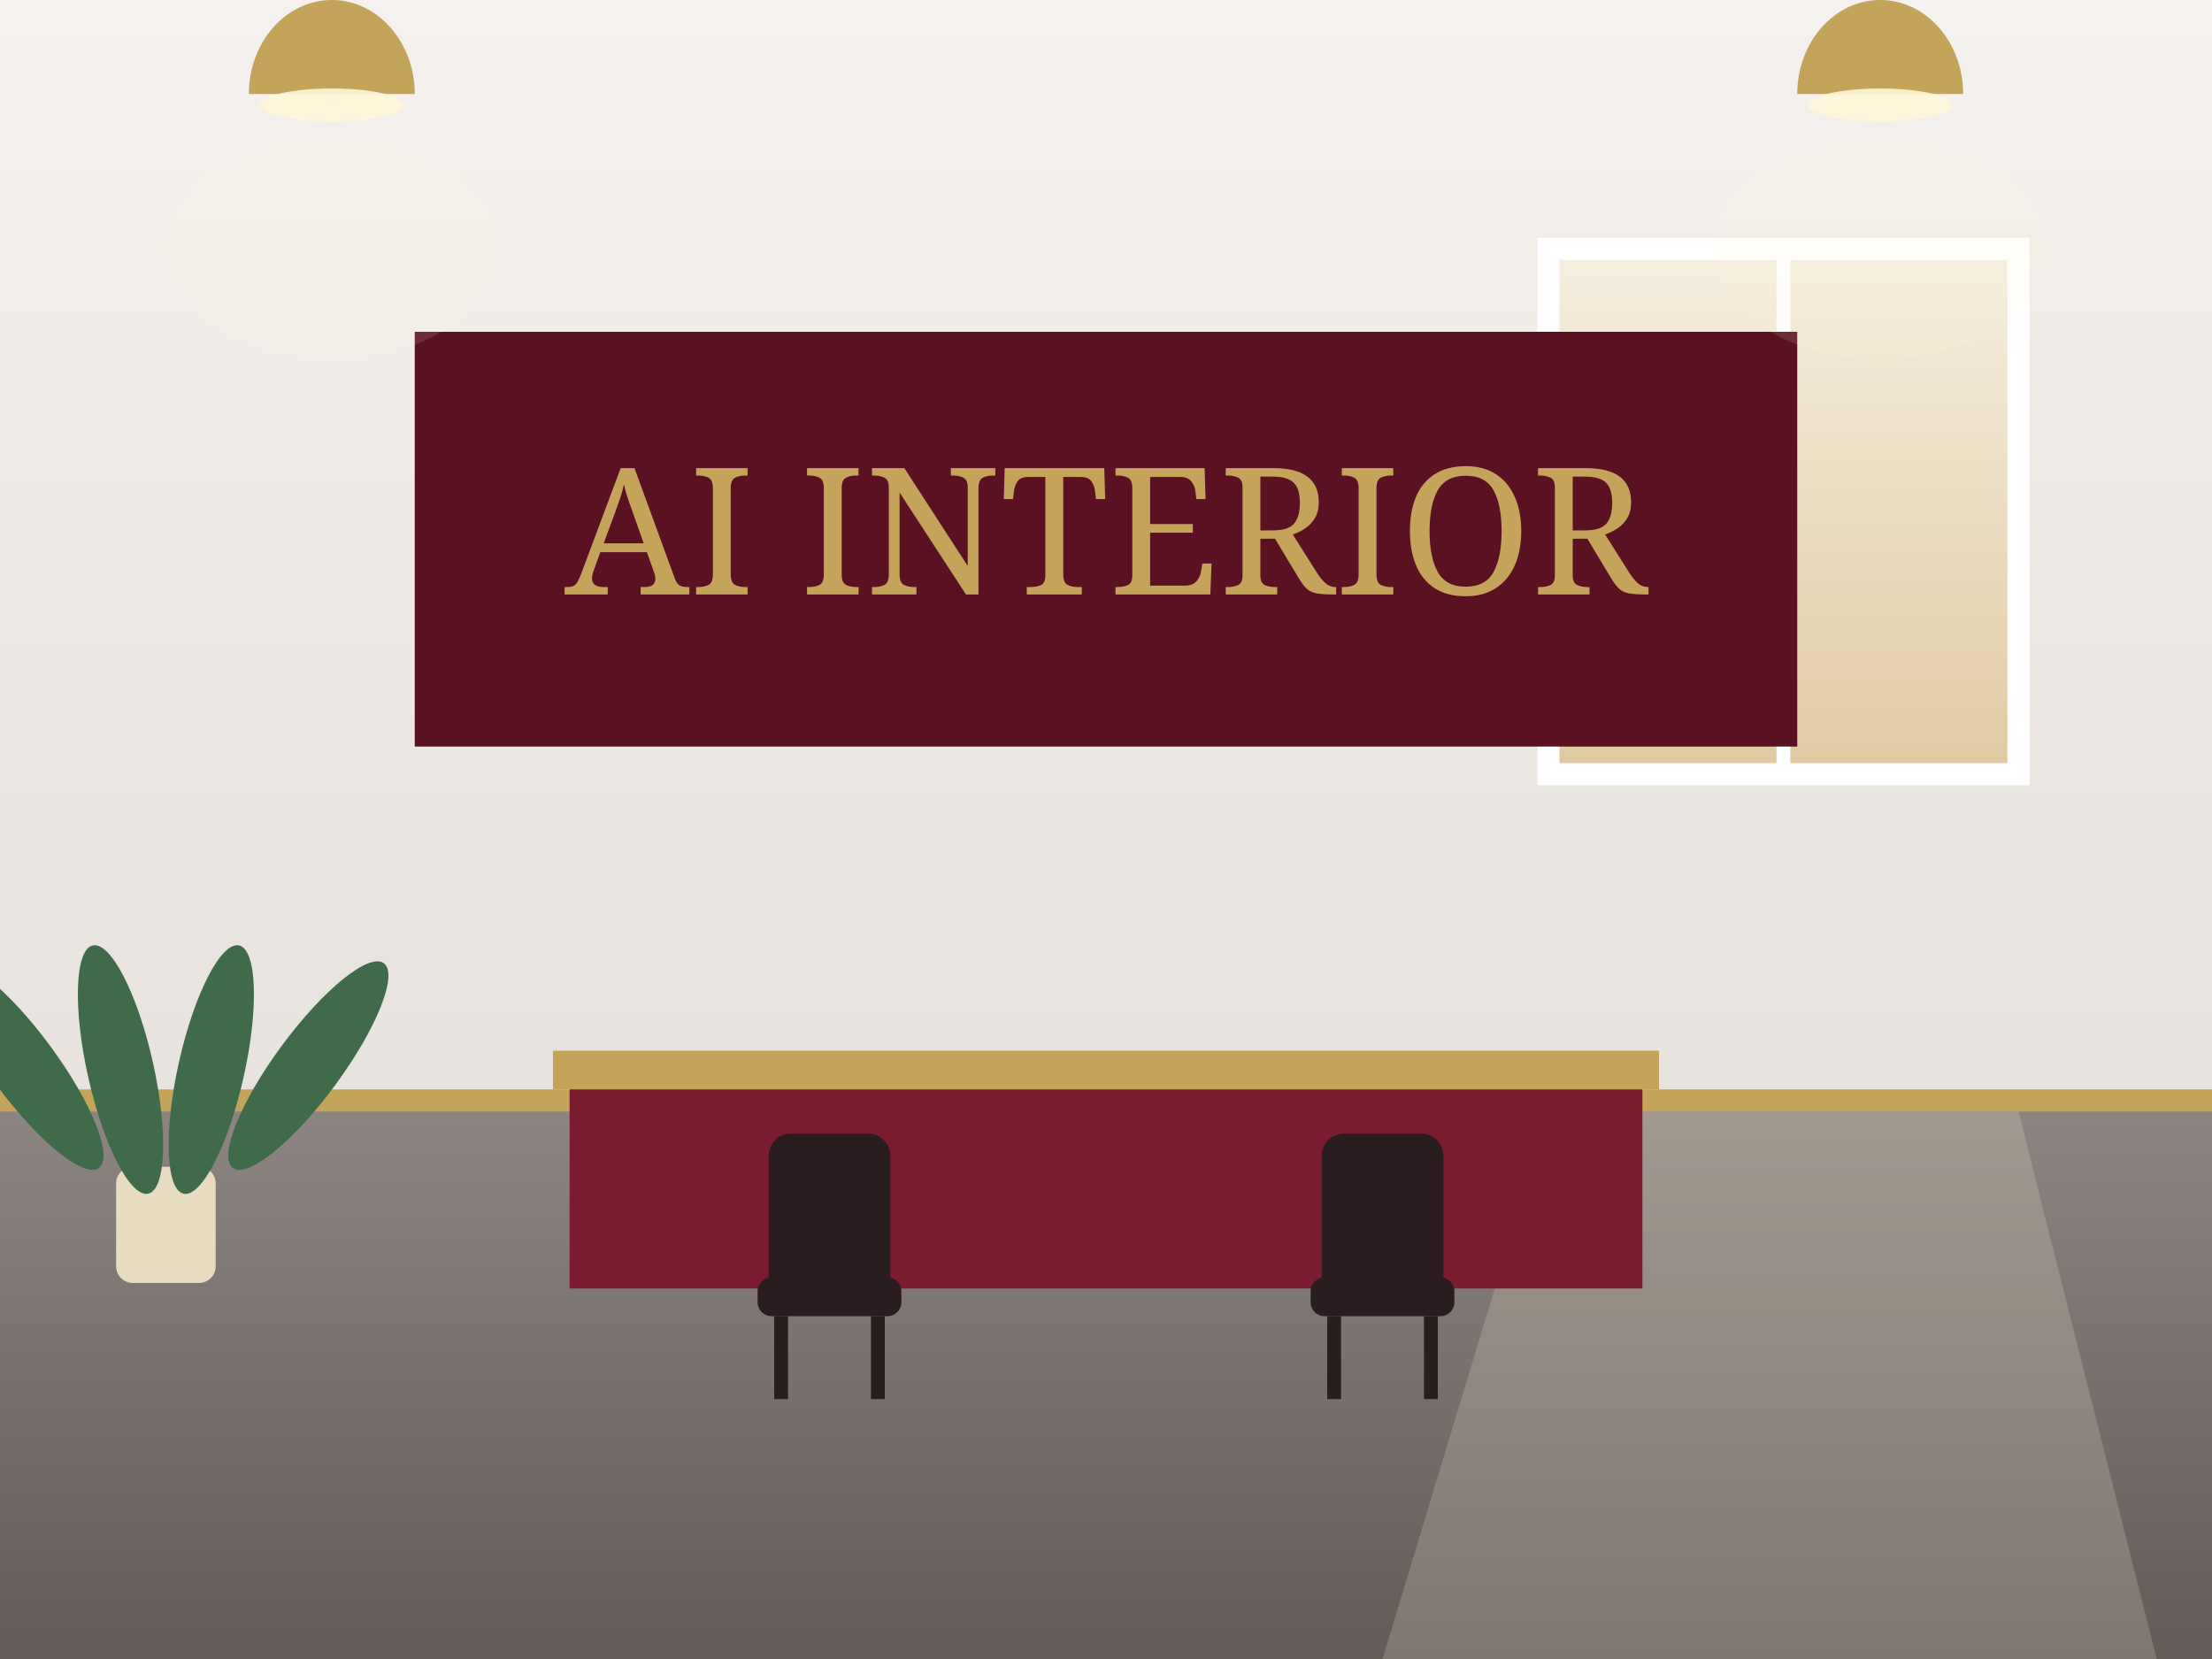
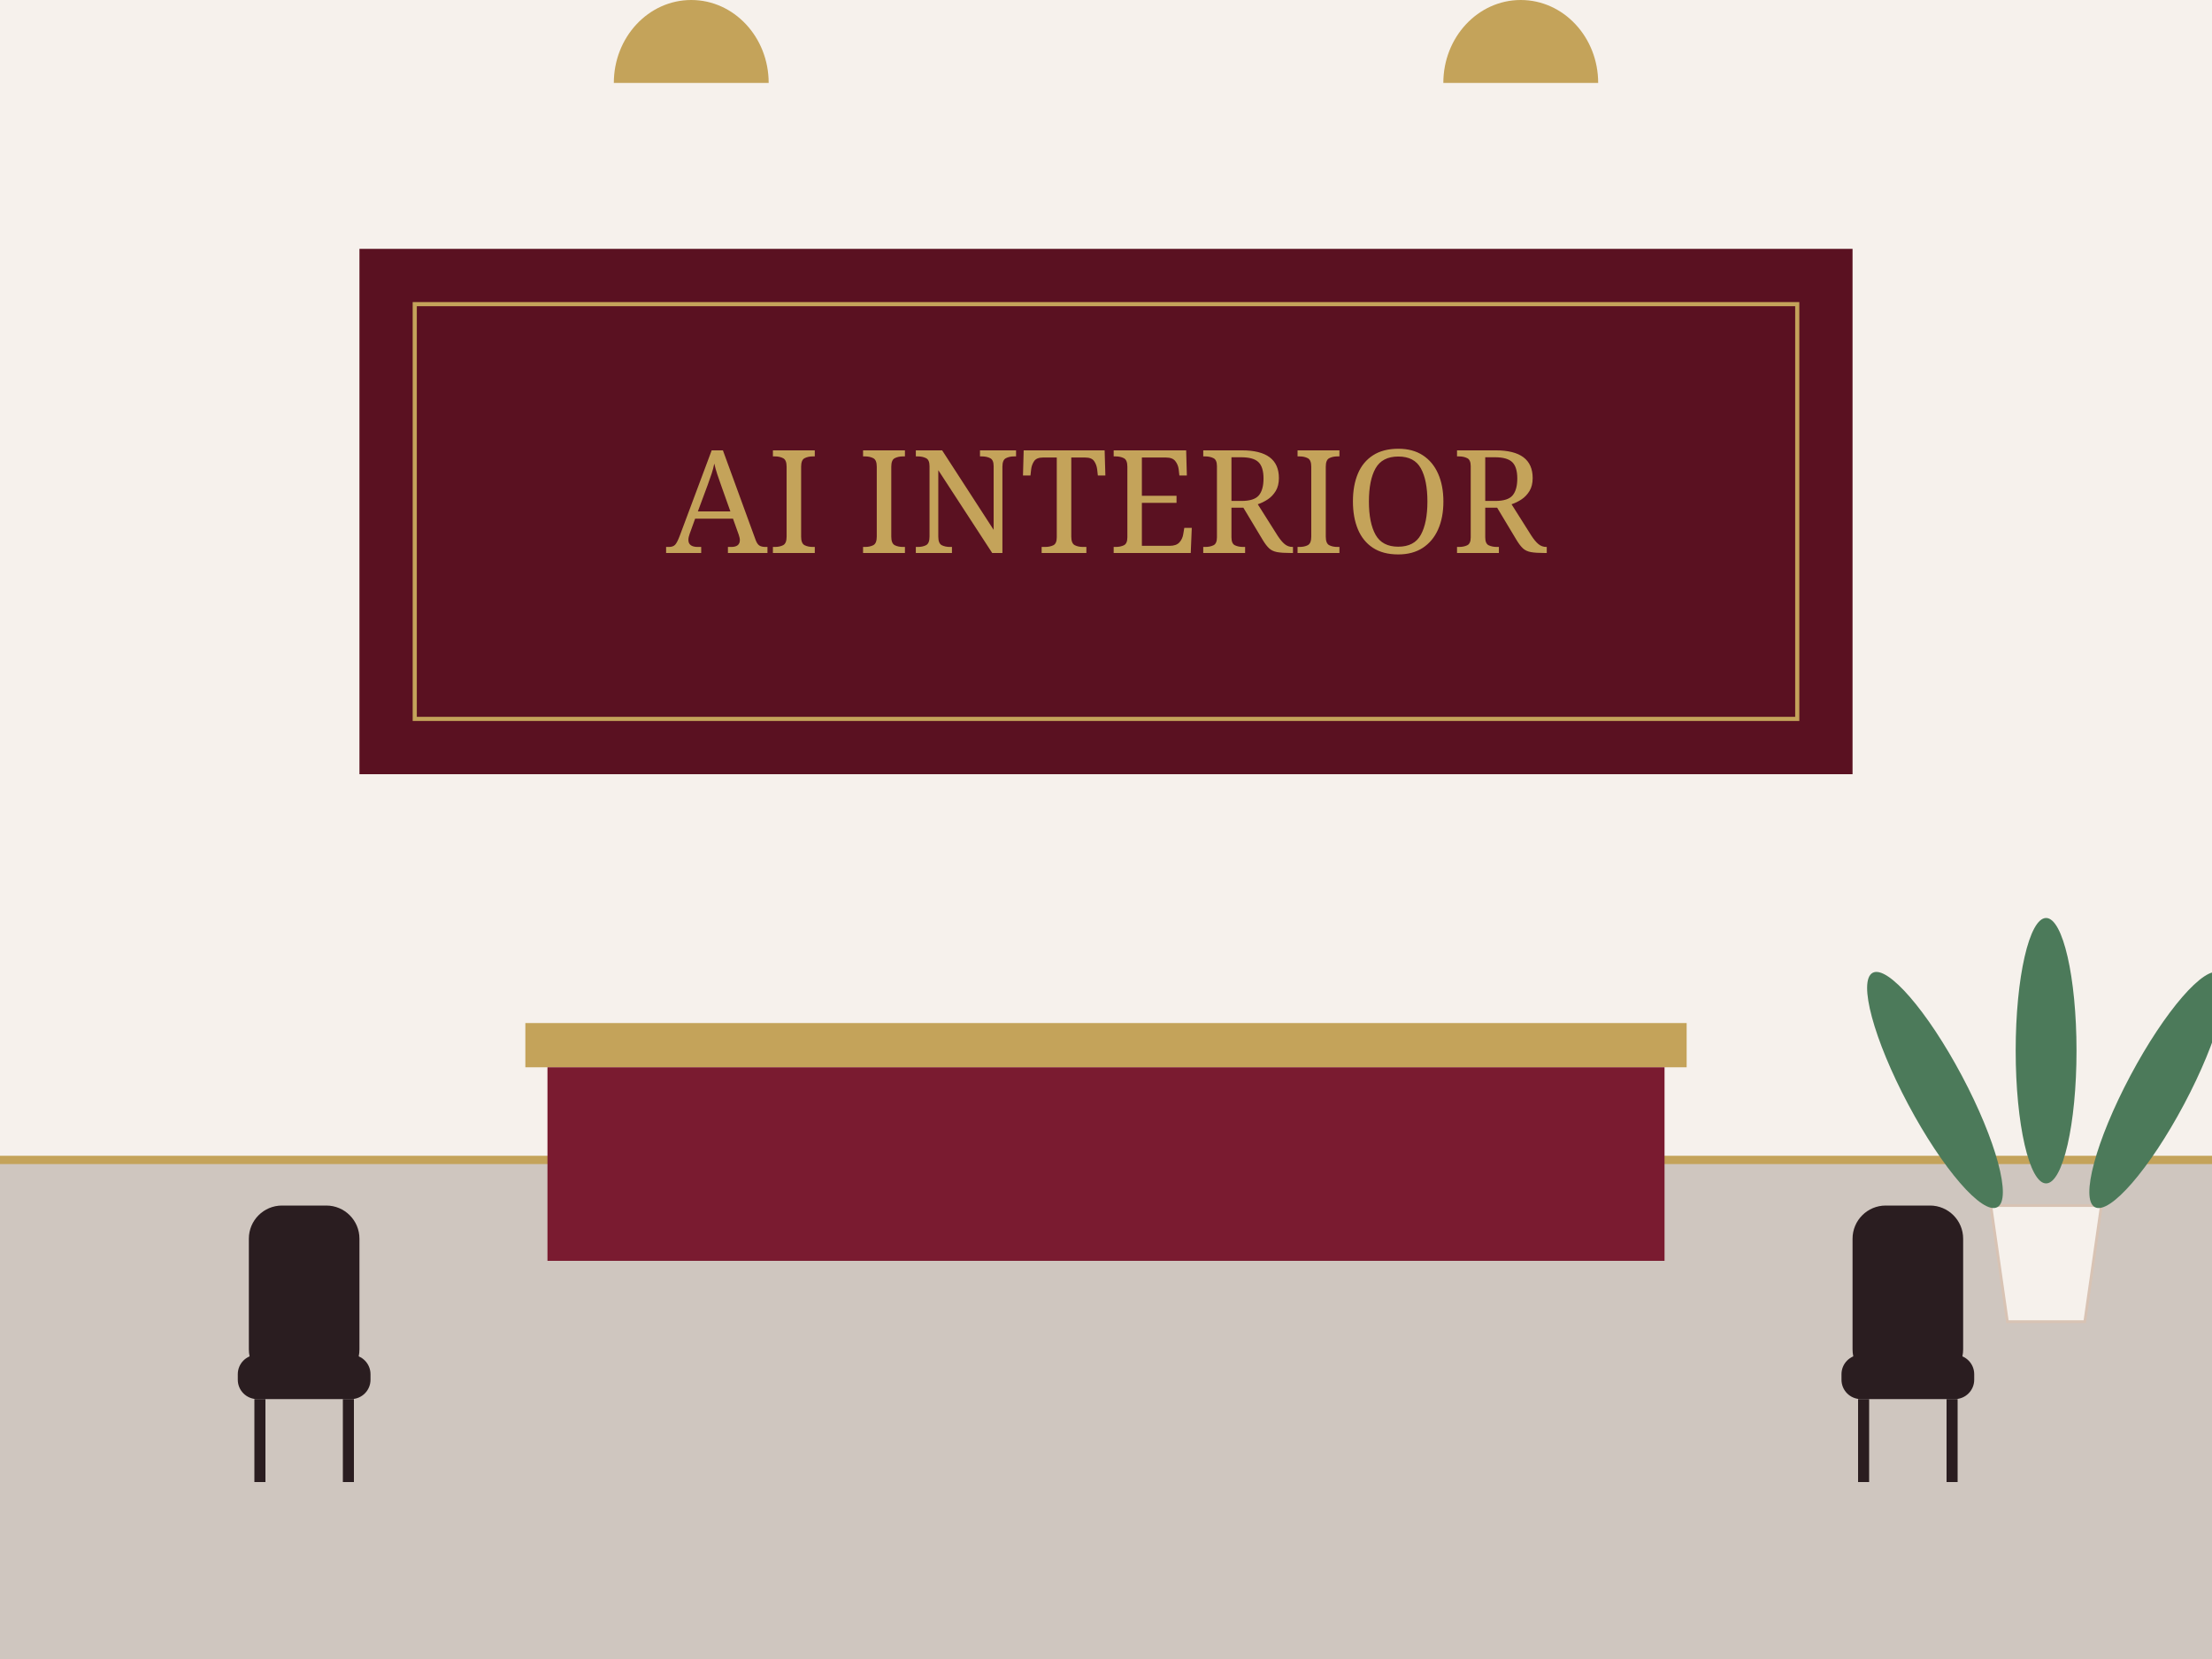
<svg xmlns="http://www.w3.org/2000/svg" viewBox="0 0 800 600" role="img">
-   <defs>
-     <linearGradient id="w" x1="0" y1="0" x2="0" y2="1">
-       <stop offset="0" stop-color="#f4f1ee" />
-       <stop offset="1" stop-color="#e1dbd6" />
-     </linearGradient>
-     <linearGradient id="f" x1="0" y1="0" x2="0" y2="1">
-       <stop offset="0" stop-color="#8d8581" />
-       <stop offset="1" stop-color="#625b58" />
-     </linearGradient>
-     <linearGradient id="sky" x1="0" y1="0" x2="0" y2="1">
-       <stop offset="0" stop-color="#f6efe0" />
-       <stop offset="1" stop-color="#e0c9a0" />
-     </linearGradient>
-   </defs>
-   <rect width="800" height="600" fill="url(#w)" />
-   <rect y="400" width="800" height="200" fill="url(#f)" />
-   <rect y="394" width="800" height="8" fill="#c4a35a" />
-   <rect x="560" y="90" width="170" height="190" fill="url(#sky)" stroke="#fff" stroke-width="8" />
-   <line x1="645.0" y1="90" x2="645.0" y2="280" stroke="#fff" stroke-width="5" />
-   <polygon points="560,402 730,402 780,600 500,600" fill="#fff6d8" opacity=".18" />
-   <rect x="150" y="120" width="500" height="150" fill="#5a1121" />
-   <text x="400" y="215" font-size="64" text-anchor="middle" fill="#c4a35a" font-family="Georgia">AI INTERIOR</text>
-   <rect x="200" y="380" width="400" height="14" fill="#c4a35a" />
-   <rect x="206" y="394" width="388" height="72" fill="#7a1b30" />
-   <rect x="278" y="410" width="44" height="60" rx="8" fill="#2a1d20" />
-   <rect x="274" y="462" width="52" height="14" rx="5" fill="#2a1d20" />
-   <rect x="280" y="476" width="5" height="30" fill="#2a1d20" />
-   <rect x="315" y="476" width="5" height="30" fill="#2a1d20" />
-   <rect x="478" y="410" width="44" height="60" rx="8" fill="#2a1d20" />
-   <rect x="474" y="462" width="52" height="14" rx="5" fill="#2a1d20" />
-   <rect x="480" y="476" width="5" height="30" fill="#2a1d20" />
-   <rect x="515" y="476" width="5" height="30" fill="#2a1d20" />
-   <line x1="120" y1="0" x2="120" y2="0" stroke="#2a1d20" stroke-width="2" />
-   <path d="M90 34 A30 34 0 0 1 150 34Z" fill="#c4a35a" />
-   <ellipse cx="120" cy="38" rx="26" ry="6" fill="#fff6d8" opacity=".9" />
-   <ellipse cx="120" cy="90" rx="60" ry="40" fill="#fff6d8" opacity=".12" />
-   <line x1="680" y1="0" x2="680" y2="0" stroke="#2a1d20" stroke-width="2" />
-   <path d="M650 34 A30 34 0 0 1 710 34Z" fill="#c4a35a" />
-   <ellipse cx="680" cy="38" rx="26" ry="6" fill="#fff6d8" opacity=".9" />
-   <ellipse cx="680" cy="90" rx="60" ry="40" fill="#fff6d8" opacity=".12" />
-   <rect x="42" y="422" width="36" height="42" rx="6" fill="#e8dcc0" />
-   <ellipse cx="34" cy="377" rx="12" ry="46" fill="#3f6b4a" transform="rotate(-36.4 34 420)" />
-   <ellipse cx="51" cy="386" rx="12" ry="46" fill="#3f6b4a" transform="rotate(-12.6 51 420)" />
-   <ellipse cx="69" cy="386" rx="12" ry="46" fill="#3f6b4a" transform="rotate(12.6 69 420)" />
-   <ellipse cx="86" cy="377" rx="12" ry="46" fill="#3f6b4a" transform="rotate(36.4 86 420)" />
+   <rect width="800" height="600" fill="#f6f1ec" />
+   <rect y="420" width="800" height="180" fill="#cfc6bf" />
+   <rect y="418" width="800" height="3" fill="#c4a35a" />
+   <rect x="130" y="90" width="540" height="190" fill="#5a1121" />
+   <rect x="150" y="110" width="500" height="150" fill="none" stroke="#c4a35a" stroke-width="1.5" />
+   <text x="400" y="200" font-size="52" text-anchor="middle" fill="#c4a35a" font-family="Georgia,serif">AI INTERIOR</text>
+   <rect x="190" y="370" width="420" height="16" fill="#c4a35a" />
+   <rect x="198" y="386" width="404" height="70" fill="#7a1b30" />
+   <rect x="90" y="436" width="40" height="64" rx="12" fill="#2a1d20" />
+   <rect x="86" y="490" width="48" height="16" rx="7" fill="#2a1d20" />
+   <rect x="92" y="506" width="4" height="30" fill="#2a1d20" />
+   <rect x="124" y="506" width="4" height="30" fill="#2a1d20" />
+   <rect x="670" y="436" width="40" height="64" rx="12" fill="#2a1d20" />
+   <rect x="666" y="490" width="48" height="16" rx="7" fill="#2a1d20" />
+   <rect x="672" y="506" width="4" height="30" fill="#2a1d20" />
+   <rect x="704" y="506" width="4" height="30" fill="#2a1d20" />
+   <rect x="249" y="0" width="2" height="0" fill="#2a1d20" />
+   <path d="M222 30A28 30 0 0 1 278 30Z" fill="#c4a35a" />
+   <rect x="549" y="0" width="2" height="0" fill="#2a1d20" />
+   <path d="M522 30A28 30 0 0 1 578 30Z" fill="#c4a35a" />
+   <path d="M720 436h40l-6 42h-28z" fill="#f6f1ec" stroke="#d8c3b4" />
+   <ellipse cx="723.2" cy="380" rx="11" ry="48" fill="#4c7a5a" transform="rotate(-28 740 434)" />
+   <ellipse cx="740.0" cy="380" rx="11" ry="48" fill="#4c7a5a" transform="rotate(0 740 434)" />
+   <ellipse cx="756.8" cy="380" rx="11" ry="48" fill="#4c7a5a" transform="rotate(28 740 434)" />
</svg>
